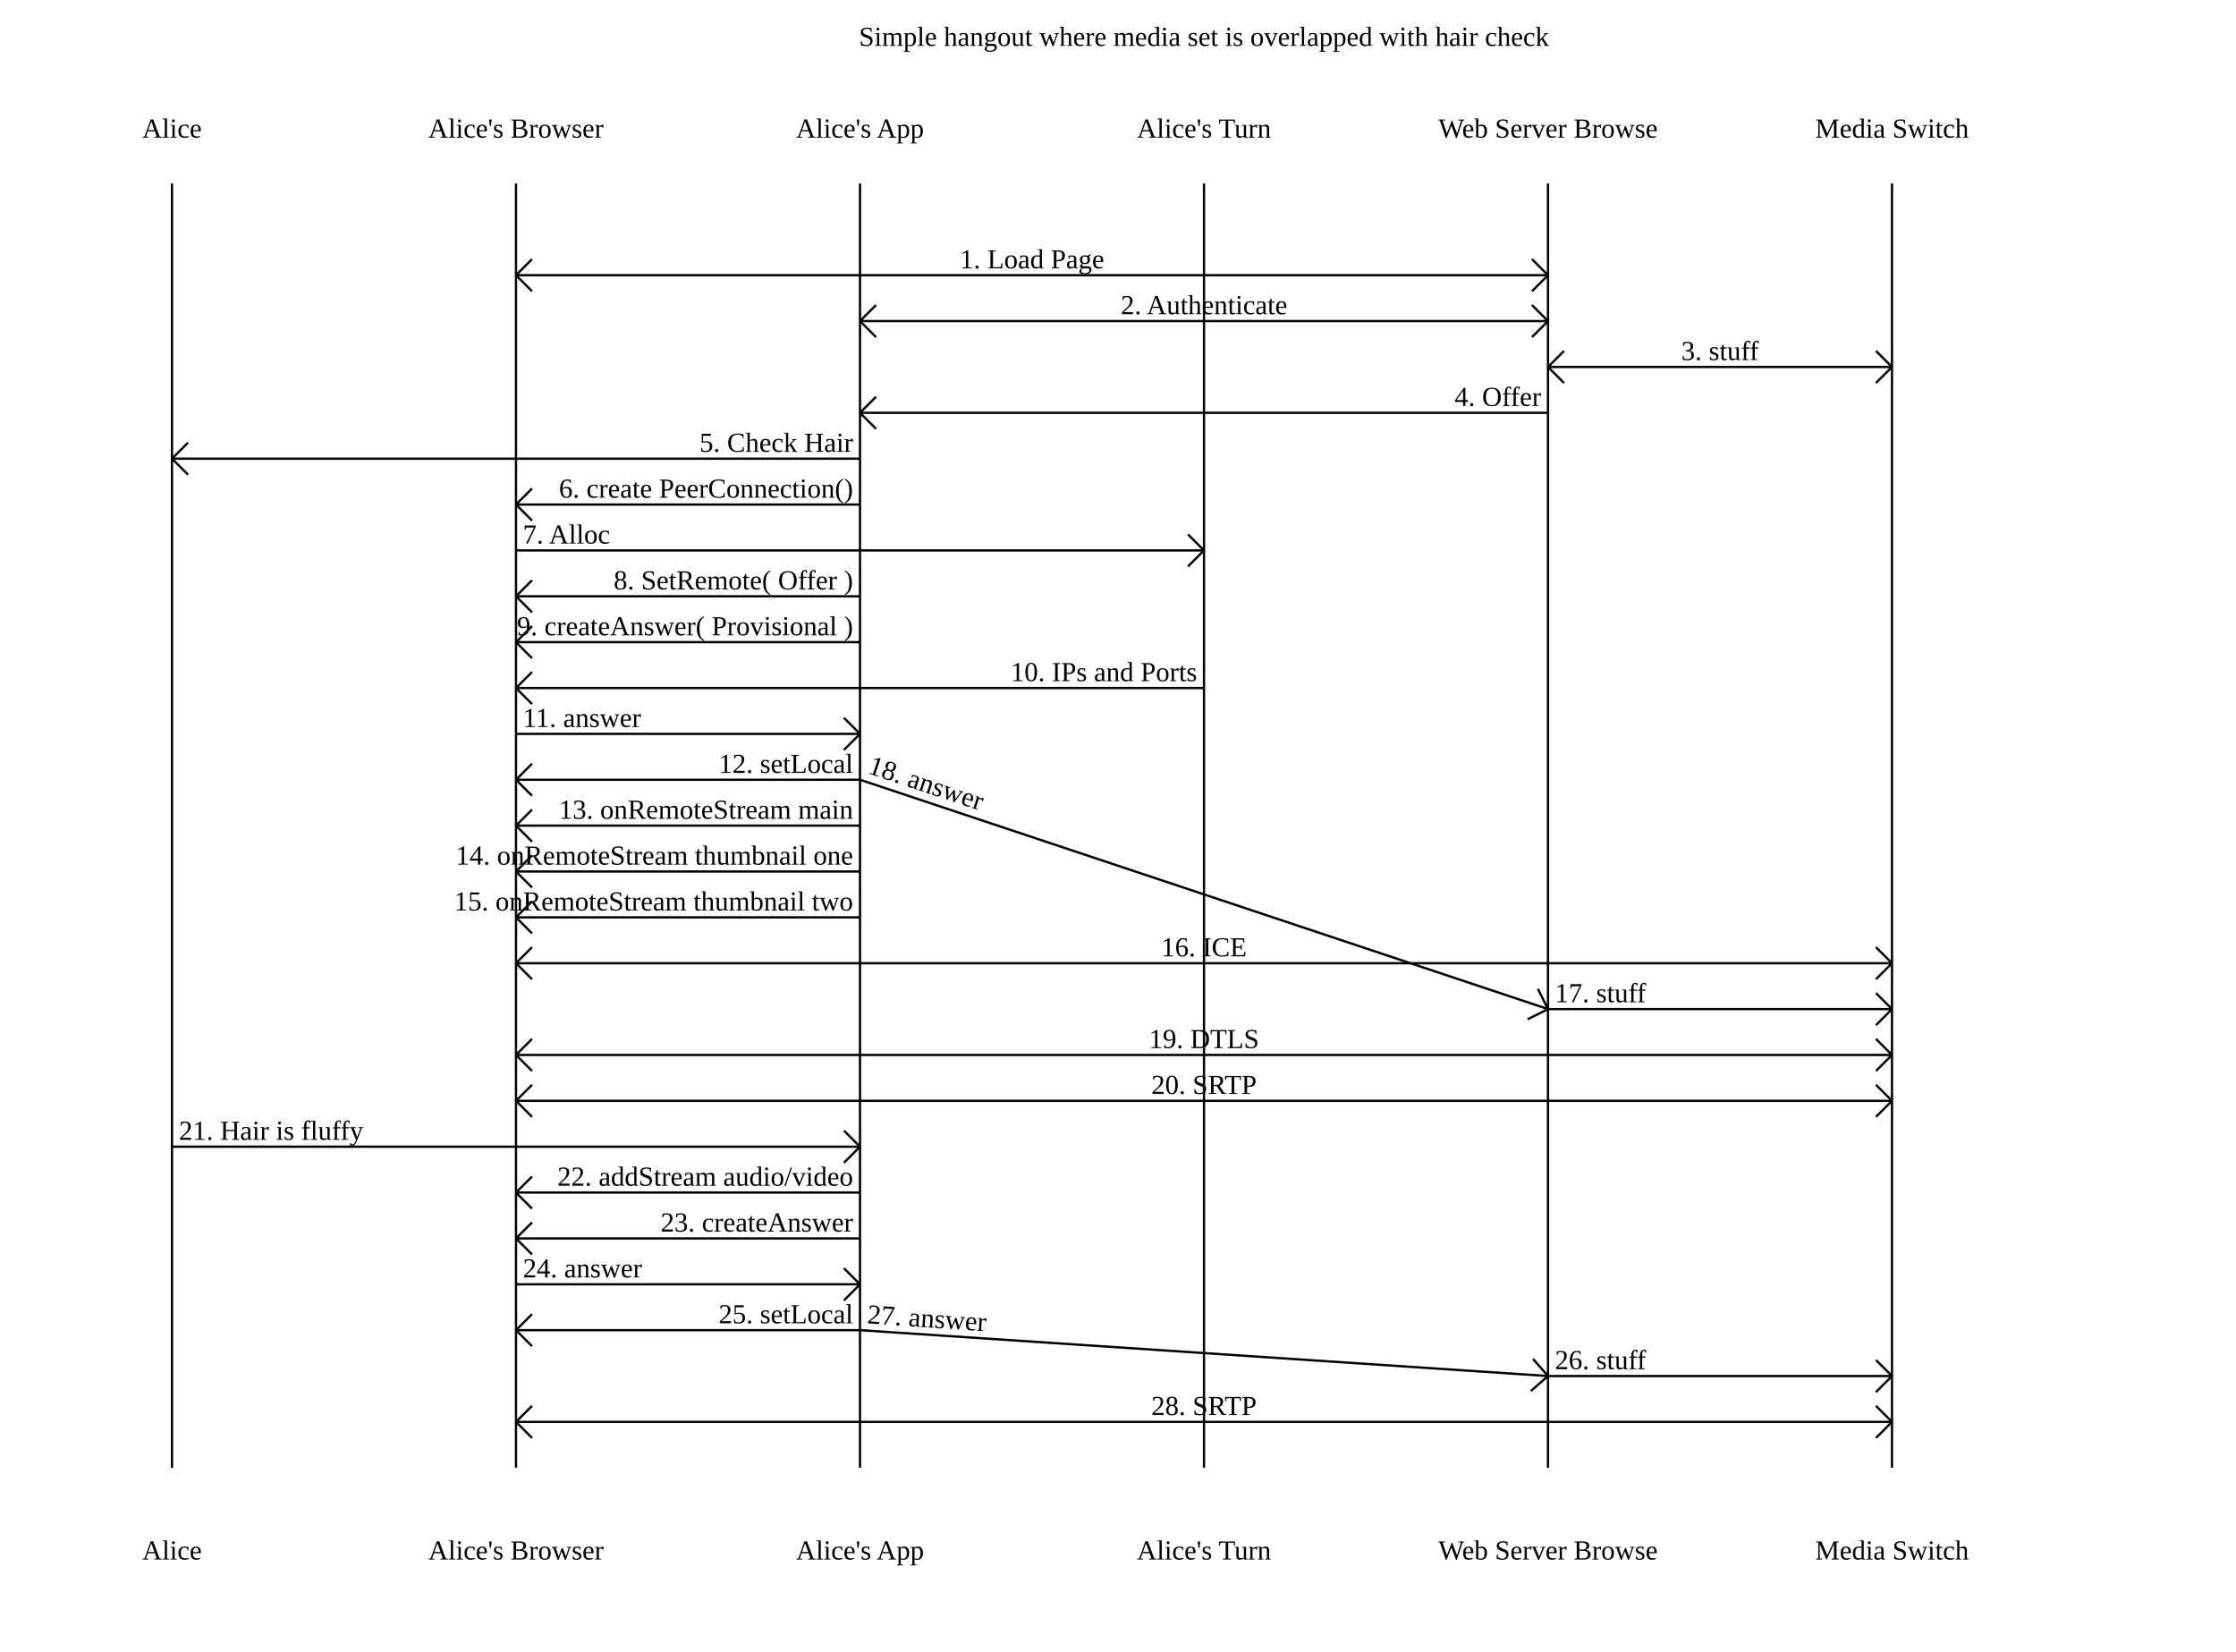
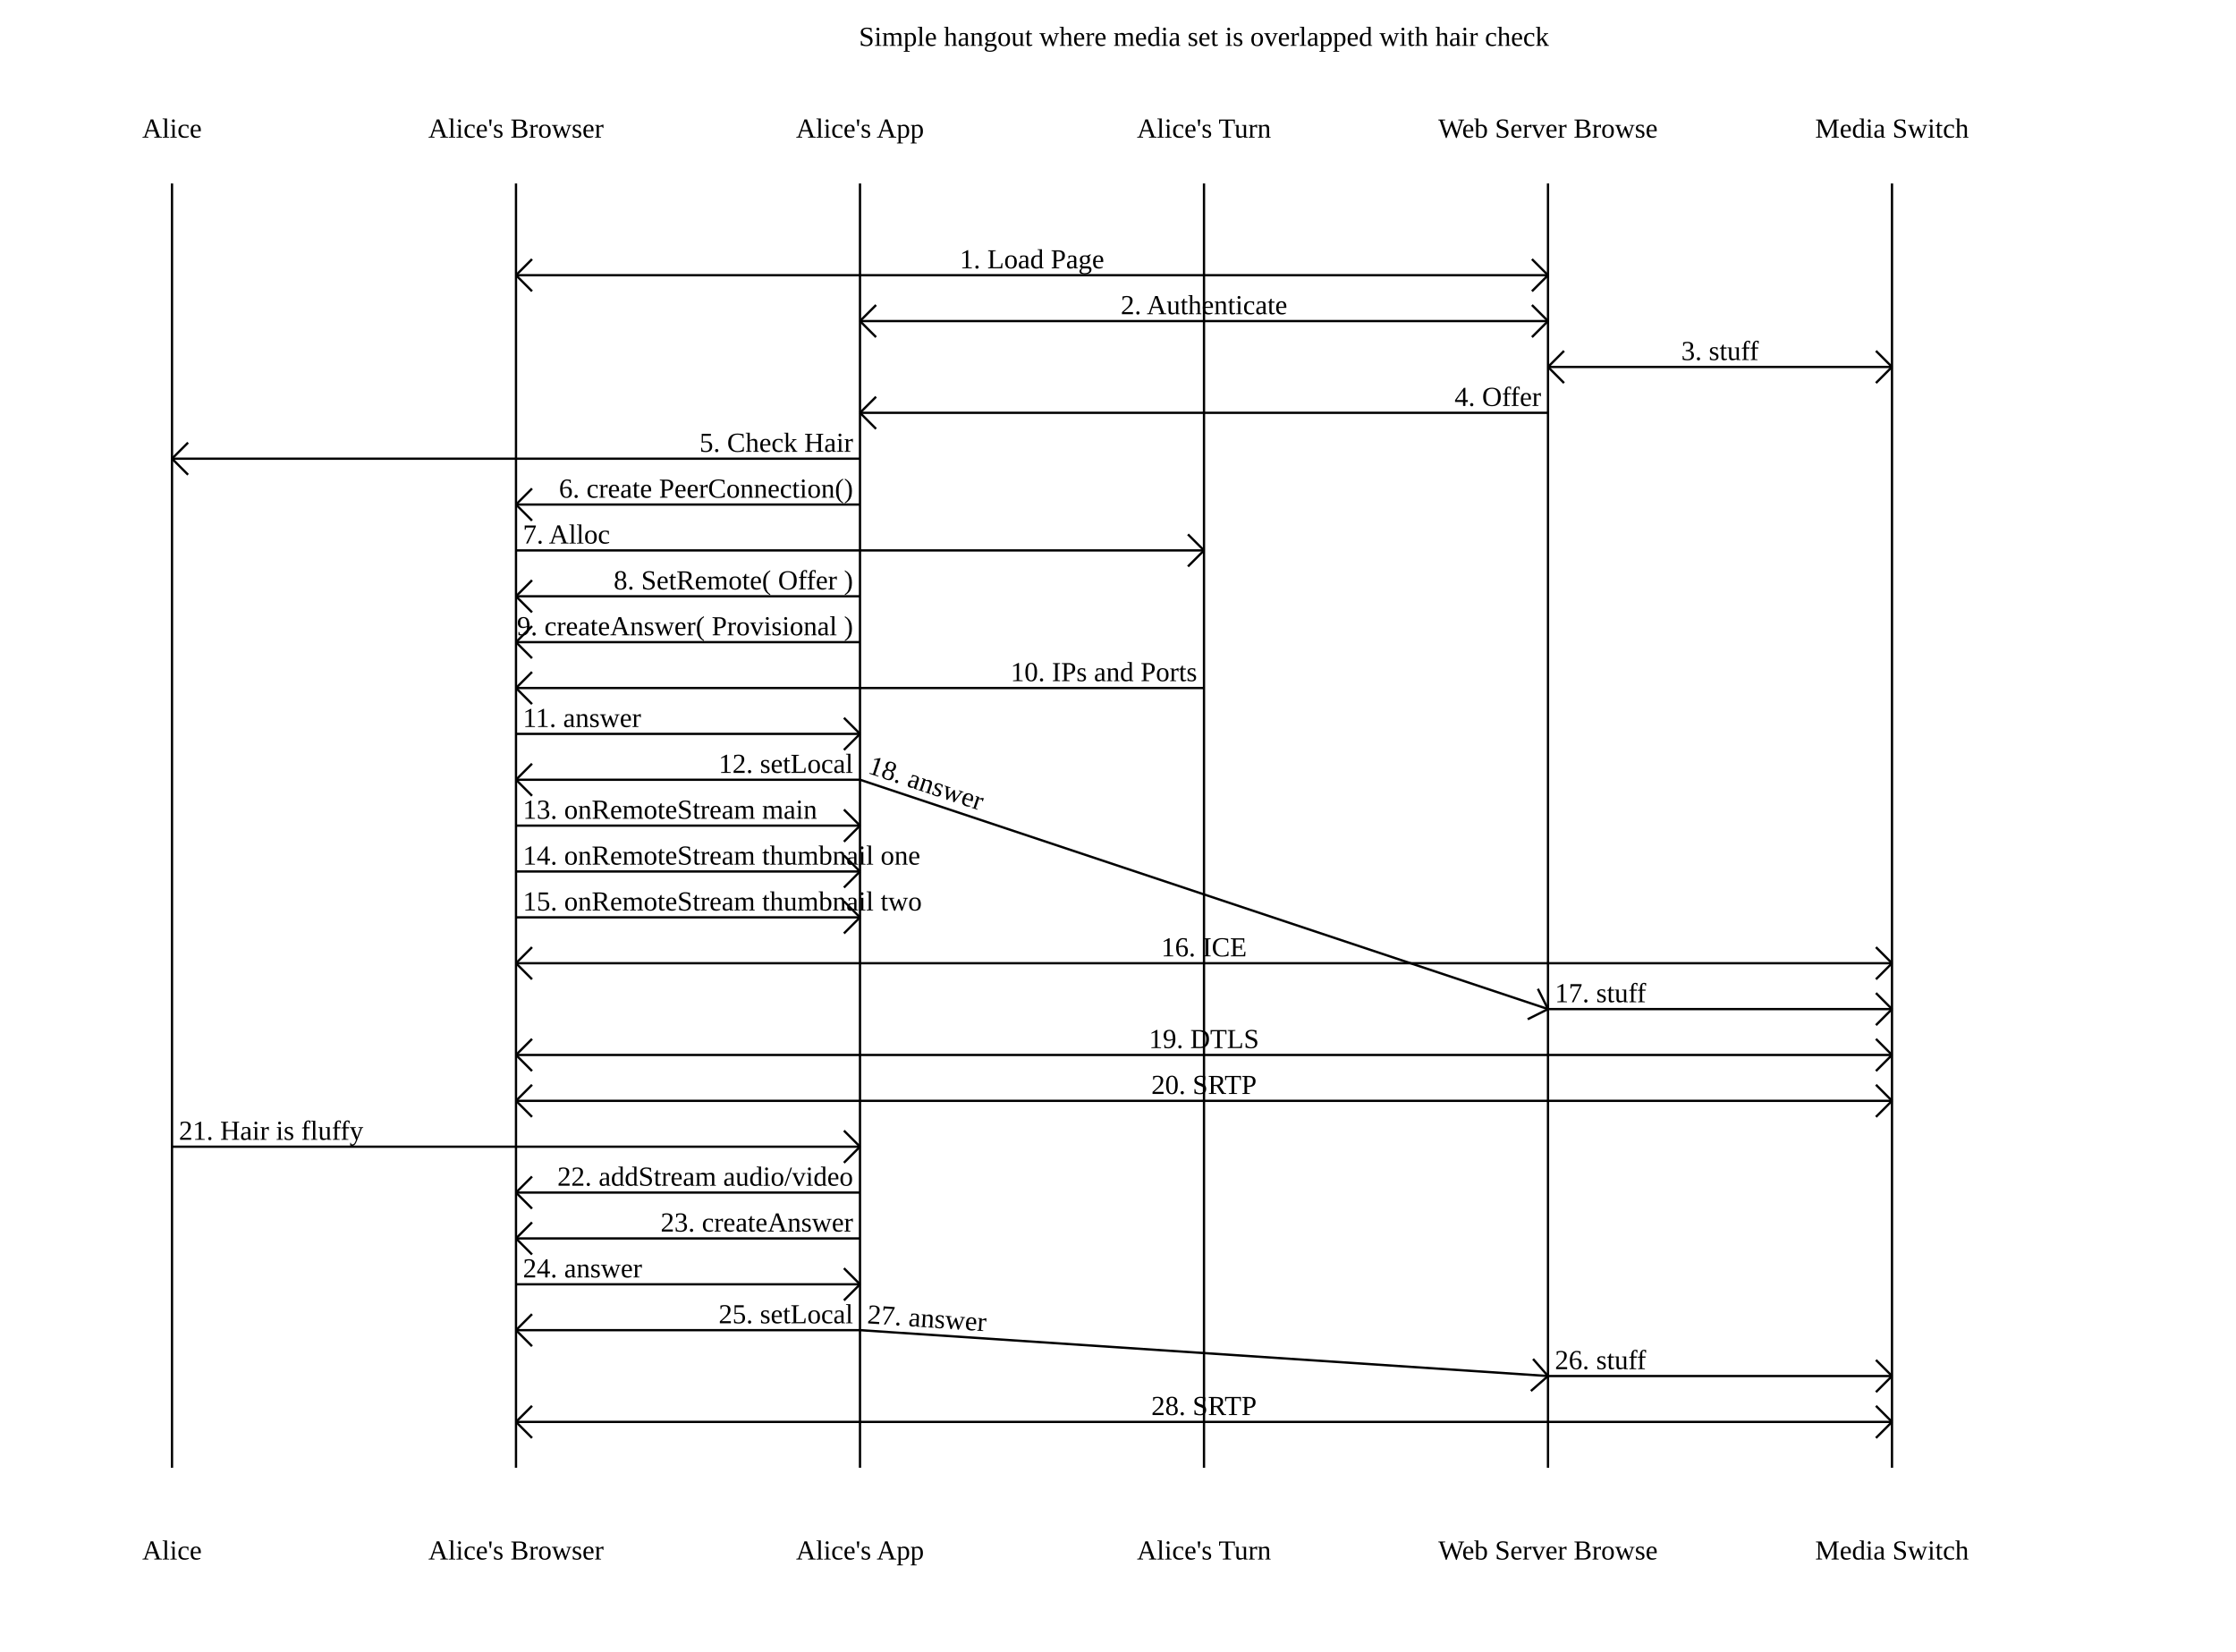
<svg xmlns="http://www.w3.org/2000/svg" baseProfile="full" width="975" height="720">
  <text x="525" y="20" text-anchor="middle">Simple hangout where media set is overlapped with hair check</text>
  <text x="75" y="60" text-anchor="middle">Alice</text>
  <line x1="75" y1="80" x2="75" y2="640" width="1" stroke="black" />
  <text x="75" y="680" text-anchor="middle">Alice</text>
  <text x="225" y="60" text-anchor="middle">Alice's Browser</text>
  <line x1="225" y1="80" x2="225" y2="640" width="1" stroke="black" />
  <text x="225" y="680" text-anchor="middle">Alice's Browser</text>
  <text x="375" y="60" text-anchor="middle">Alice's App</text>
  <line x1="375" y1="80" x2="375" y2="640" width="1" stroke="black" />
  <text x="375" y="680" text-anchor="middle">Alice's App</text>
  <text x="525" y="60" text-anchor="middle">Alice's Turn</text>
  <line x1="525" y1="80" x2="525" y2="640" width="1" stroke="black" />
  <text x="525" y="680" text-anchor="middle">Alice's Turn</text>
  <text x="675" y="60" text-anchor="middle">Web Server Browse</text>
  <line x1="675" y1="80" x2="675" y2="640" width="1" stroke="black" />
  <text x="675" y="680" text-anchor="middle">Web Server Browse</text>
  <text x="825" y="60" text-anchor="middle">Media Switch</text>
  <line x1="825" y1="80" x2="825" y2="640" width="1" stroke="black" />
  <text x="825" y="680" text-anchor="middle">Media Switch</text>
  <line x1="225" y1="120" x2="675" y2="120" width="1" stroke="black" />
  <line x1="675" y1="120" x2="668" y2="113" transform="rotate(0, 675, 120)" width="1" stroke="black" />
  <line x1="675" y1="120" x2="668" y2="127" transform="rotate(0, 675, 120)" width="1" stroke="black" />
  <line x1="225" y1="120" x2="232" y2="113" transform="rotate(0, 225, 120)" width="1" stroke="black" />
  <line x1="225" y1="120" x2="232" y2="127" transform="rotate(0, 225, 120)" width="1" stroke="black" />
  <text x="450" y="117" text-anchor="middle" transform="rotate(0, 450, 117)" fill="black">1. Load Page </text>
  <line x1="375" y1="140" x2="675" y2="140" width="1" stroke="black" />
  <line x1="675" y1="140" x2="668" y2="133" transform="rotate(0, 675, 140)" width="1" stroke="black" />
  <line x1="675" y1="140" x2="668" y2="147" transform="rotate(0, 675, 140)" width="1" stroke="black" />
  <line x1="375" y1="140" x2="382" y2="133" transform="rotate(0, 375, 140)" width="1" stroke="black" />
  <line x1="375" y1="140" x2="382" y2="147" transform="rotate(0, 375, 140)" width="1" stroke="black" />
  <text x="525" y="137" text-anchor="middle" transform="rotate(0, 525, 137)" fill="black">2. Authenticate</text>
  <line x1="675" y1="160" x2="825" y2="160" width="1" stroke="black" />
  <line x1="825" y1="160" x2="818" y2="153" transform="rotate(0, 825, 160)" width="1" stroke="black" />
  <line x1="825" y1="160" x2="818" y2="167" transform="rotate(0, 825, 160)" width="1" stroke="black" />
  <line x1="675" y1="160" x2="682" y2="153" transform="rotate(0, 675, 160)" width="1" stroke="black" />
  <line x1="675" y1="160" x2="682" y2="167" transform="rotate(0, 675, 160)" width="1" stroke="black" />
  <text x="750" y="157" text-anchor="middle" transform="rotate(0, 750, 157)" fill="black">3. stuff</text>
  <line x1="675" y1="180" x2="375" y2="180" width="1" stroke="black" />
  <line x1="375" y1="180" x2="382" y2="173" transform="rotate(0, 375, 180)" width="1" stroke="black" />
  <line x1="375" y1="180" x2="382" y2="187" transform="rotate(0, 375, 180)" width="1" stroke="black" />
  <text x="672" y="177" text-anchor="end" transform="rotate(0, 672, 177)" fill="black">4. Offer </text>
  <line x1="375" y1="200" x2="75" y2="200" width="1" stroke="black" />
  <line x1="75" y1="200" x2="82" y2="193" transform="rotate(0, 75, 200)" width="1" stroke="black" />
  <line x1="75" y1="200" x2="82" y2="207" transform="rotate(0, 75, 200)" width="1" stroke="black" />
  <text x="372" y="197" text-anchor="end" transform="rotate(0, 372, 197)" fill="black">5. Check Hair</text>
  <line x1="375" y1="220" x2="225" y2="220" width="1" stroke="black" />
  <line x1="225" y1="220" x2="232" y2="213" transform="rotate(0, 225, 220)" width="1" stroke="black" />
  <line x1="225" y1="220" x2="232" y2="227" transform="rotate(0, 225, 220)" width="1" stroke="black" />
  <text x="372" y="217" text-anchor="end" transform="rotate(0, 372, 217)" fill="black">6. create PeerConnection()</text>
  <line x1="225" y1="240" x2="525" y2="240" width="1" stroke="black" />
  <line x1="525" y1="240" x2="518" y2="233" transform="rotate(0, 525, 240)" width="1" stroke="black" />
  <line x1="525" y1="240" x2="518" y2="247" transform="rotate(0, 525, 240)" width="1" stroke="black" />
  <text x="228" y="237" text-anchor="start" transform="rotate(0, 228, 237)" fill="black">7. Alloc</text>
  <line x1="375" y1="260" x2="225" y2="260" width="1" stroke="black" />
  <line x1="225" y1="260" x2="232" y2="253" transform="rotate(0, 225, 260)" width="1" stroke="black" />
  <line x1="225" y1="260" x2="232" y2="267" transform="rotate(0, 225, 260)" width="1" stroke="black" />
  <text x="372" y="257" text-anchor="end" transform="rotate(0, 372, 257)" fill="black">8. SetRemote( Offer ) </text>
  <line x1="375" y1="280" x2="225" y2="280" width="1" stroke="black" />
  <line x1="225" y1="280" x2="232" y2="273" transform="rotate(0, 225, 280)" width="1" stroke="black" />
  <line x1="225" y1="280" x2="232" y2="287" transform="rotate(0, 225, 280)" width="1" stroke="black" />
  <text x="372" y="277" text-anchor="end" transform="rotate(0, 372, 277)" fill="black">9. createAnswer(  Provisional )</text>
  <line x1="525" y1="300" x2="225" y2="300" width="1" stroke="black" />
  <line x1="225" y1="300" x2="232" y2="293" transform="rotate(0, 225, 300)" width="1" stroke="black" />
  <line x1="225" y1="300" x2="232" y2="307" transform="rotate(0, 225, 300)" width="1" stroke="black" />
  <text x="522" y="297" text-anchor="end" transform="rotate(0, 522, 297)" fill="black">10. IPs and Ports</text>
  <line x1="225" y1="320" x2="375" y2="320" width="1" stroke="black" />
  <line x1="375" y1="320" x2="368" y2="313" transform="rotate(0, 375, 320)" width="1" stroke="black" />
  <line x1="375" y1="320" x2="368" y2="327" transform="rotate(0, 375, 320)" width="1" stroke="black" />
  <text x="228" y="317" text-anchor="start" transform="rotate(0, 228, 317)" fill="black">11. answer </text>
  <line x1="375" y1="340" x2="225" y2="340" width="1" stroke="black" />
  <line x1="225" y1="340" x2="232" y2="333" transform="rotate(0, 225, 340)" width="1" stroke="black" />
  <line x1="225" y1="340" x2="232" y2="347" transform="rotate(0, 225, 340)" width="1" stroke="black" />
  <text x="372" y="337" text-anchor="end" transform="rotate(0, 372, 337)" fill="black">12. setLocal</text>
-   <line x1="375" y1="360" x2="225" y2="360" width="1" stroke="black" />
-   <line x1="225" y1="360" x2="232" y2="353" transform="rotate(0, 225, 360)" width="1" stroke="black" />
-   <line x1="225" y1="360" x2="232" y2="367" transform="rotate(0, 225, 360)" width="1" stroke="black" />
-   <text x="372" y="357" text-anchor="end" transform="rotate(0, 372, 357)" fill="black">13. onRemoteStream main</text>
-   <line x1="375" y1="380" x2="225" y2="380" width="1" stroke="black" />
-   <line x1="225" y1="380" x2="232" y2="373" transform="rotate(0, 225, 380)" width="1" stroke="black" />
-   <line x1="225" y1="380" x2="232" y2="387" transform="rotate(0, 225, 380)" width="1" stroke="black" />
-   <text x="372" y="377" text-anchor="end" transform="rotate(0, 372, 377)" fill="black">14. onRemoteStream thumbnail one</text>
-   <line x1="375" y1="400" x2="225" y2="400" width="1" stroke="black" />
-   <line x1="225" y1="400" x2="232" y2="393" transform="rotate(0, 225, 400)" width="1" stroke="black" />
-   <line x1="225" y1="400" x2="232" y2="407" transform="rotate(0, 225, 400)" width="1" stroke="black" />
-   <text x="372" y="397" text-anchor="end" transform="rotate(0, 372, 397)" fill="black">15. onRemoteStream thumbnail two</text>
+   <line x1="225" y1="360" x2="375" y2="360" width="1" stroke="black" />
+   <line x1="375" y1="360" x2="368" y2="353" transform="rotate(0, 375, 360)" width="1" stroke="black" />
+   <line x1="375" y1="360" x2="368" y2="367" transform="rotate(0, 375, 360)" width="1" stroke="black" />
+   <text x="228" y="357" text-anchor="start" transform="rotate(0, 228, 357)" fill="black">13. onRemoteStream main</text>
+   <line x1="225" y1="380" x2="375" y2="380" width="1" stroke="black" />
+   <line x1="375" y1="380" x2="368" y2="373" transform="rotate(0, 375, 380)" width="1" stroke="black" />
+   <line x1="375" y1="380" x2="368" y2="387" transform="rotate(0, 375, 380)" width="1" stroke="black" />
+   <text x="228" y="377" text-anchor="start" transform="rotate(0, 228, 377)" fill="black">14. onRemoteStream thumbnail one</text>
+   <line x1="225" y1="400" x2="375" y2="400" width="1" stroke="black" />
+   <line x1="375" y1="400" x2="368" y2="393" transform="rotate(0, 375, 400)" width="1" stroke="black" />
+   <line x1="375" y1="400" x2="368" y2="407" transform="rotate(0, 375, 400)" width="1" stroke="black" />
+   <text x="228" y="397" text-anchor="start" transform="rotate(0, 228, 397)" fill="black">15. onRemoteStream thumbnail two</text>
  <line x1="225" y1="420" x2="825" y2="420" width="1" stroke="black" />
  <line x1="825" y1="420" x2="818" y2="413" transform="rotate(0, 825, 420)" width="1" stroke="black" />
  <line x1="825" y1="420" x2="818" y2="427" transform="rotate(0, 825, 420)" width="1" stroke="black" />
  <line x1="225" y1="420" x2="232" y2="413" transform="rotate(0, 225, 420)" width="1" stroke="black" />
  <line x1="225" y1="420" x2="232" y2="427" transform="rotate(0, 225, 420)" width="1" stroke="black" />
  <text x="525" y="417" text-anchor="middle" transform="rotate(0, 525, 417)" fill="black">16. ICE</text>
  <line x1="675" y1="440" x2="825" y2="440" width="1" stroke="black" />
  <line x1="825" y1="440" x2="818" y2="433" transform="rotate(0, 825, 440)" width="1" stroke="black" />
  <line x1="825" y1="440" x2="818" y2="447" transform="rotate(0, 825, 440)" width="1" stroke="black" />
  <text x="678" y="437" text-anchor="start" transform="rotate(0, 678, 437)" fill="black">17. stuff</text>
  <line x1="375" y1="340" x2="675" y2="440" width="1" stroke="black" />
  <line x1="675" y1="440" x2="668" y2="433" transform="rotate(18.4443, 675, 440)" width="1" stroke="black" />
  <line x1="675" y1="440" x2="668" y2="447" transform="rotate(18.4443, 675, 440)" width="1" stroke="black" />
  <text x="378" y="337" text-anchor="start" transform="rotate(18.4443, 378, 337)" fill="black">18. answer </text>
  <line x1="225" y1="460" x2="825" y2="460" width="1" stroke="black" />
  <line x1="825" y1="460" x2="818" y2="453" transform="rotate(0, 825, 460)" width="1" stroke="black" />
  <line x1="825" y1="460" x2="818" y2="467" transform="rotate(0, 825, 460)" width="1" stroke="black" />
  <line x1="225" y1="460" x2="232" y2="453" transform="rotate(0, 225, 460)" width="1" stroke="black" />
  <line x1="225" y1="460" x2="232" y2="467" transform="rotate(0, 225, 460)" width="1" stroke="black" />
  <text x="525" y="457" text-anchor="middle" transform="rotate(0, 525, 457)" fill="black">19. DTLS</text>
  <line x1="225" y1="480" x2="825" y2="480" width="1" stroke="black" />
  <line x1="825" y1="480" x2="818" y2="473" transform="rotate(0, 825, 480)" width="1" stroke="black" />
  <line x1="825" y1="480" x2="818" y2="487" transform="rotate(0, 825, 480)" width="1" stroke="black" />
  <line x1="225" y1="480" x2="232" y2="473" transform="rotate(0, 225, 480)" width="1" stroke="black" />
  <line x1="225" y1="480" x2="232" y2="487" transform="rotate(0, 225, 480)" width="1" stroke="black" />
  <text x="525" y="477" text-anchor="middle" transform="rotate(0, 525, 477)" fill="black">20. SRTP</text>
  <line x1="75" y1="500" x2="375" y2="500" width="1" stroke="black" />
  <line x1="375" y1="500" x2="368" y2="493" transform="rotate(0, 375, 500)" width="1" stroke="black" />
  <line x1="375" y1="500" x2="368" y2="507" transform="rotate(0, 375, 500)" width="1" stroke="black" />
  <text x="78" y="497" text-anchor="start" transform="rotate(0, 78, 497)" fill="black">21. Hair is fluffy </text>
  <line x1="375" y1="520" x2="225" y2="520" width="1" stroke="black" />
  <line x1="225" y1="520" x2="232" y2="513" transform="rotate(0, 225, 520)" width="1" stroke="black" />
  <line x1="225" y1="520" x2="232" y2="527" transform="rotate(0, 225, 520)" width="1" stroke="black" />
  <text x="372" y="517" text-anchor="end" transform="rotate(0, 372, 517)" fill="black">22. addStream audio/video</text>
  <line x1="375" y1="540" x2="225" y2="540" width="1" stroke="black" />
  <line x1="225" y1="540" x2="232" y2="533" transform="rotate(0, 225, 540)" width="1" stroke="black" />
  <line x1="225" y1="540" x2="232" y2="547" transform="rotate(0, 225, 540)" width="1" stroke="black" />
  <text x="372" y="537" text-anchor="end" transform="rotate(0, 372, 537)" fill="black">23. createAnswer</text>
  <line x1="225" y1="560" x2="375" y2="560" width="1" stroke="black" />
  <line x1="375" y1="560" x2="368" y2="553" transform="rotate(0, 375, 560)" width="1" stroke="black" />
  <line x1="375" y1="560" x2="368" y2="567" transform="rotate(0, 375, 560)" width="1" stroke="black" />
  <text x="228" y="557" text-anchor="start" transform="rotate(0, 228, 557)" fill="black">24. answer</text>
  <line x1="375" y1="580" x2="225" y2="580" width="1" stroke="black" />
  <line x1="225" y1="580" x2="232" y2="573" transform="rotate(0, 225, 580)" width="1" stroke="black" />
  <line x1="225" y1="580" x2="232" y2="587" transform="rotate(0, 225, 580)" width="1" stroke="black" />
  <text x="372" y="577" text-anchor="end" transform="rotate(0, 372, 577)" fill="black">25. setLocal</text>
  <line x1="675" y1="600" x2="825" y2="600" width="1" stroke="black" />
  <line x1="825" y1="600" x2="818" y2="593" transform="rotate(0, 825, 600)" width="1" stroke="black" />
  <line x1="825" y1="600" x2="818" y2="607" transform="rotate(0, 825, 600)" width="1" stroke="black" />
  <text x="678" y="597" text-anchor="start" transform="rotate(0, 678, 597)" fill="black">26. stuff</text>
  <line x1="375" y1="580" x2="675" y2="600" width="1" stroke="black" />
  <line x1="675" y1="600" x2="668" y2="593" transform="rotate(3.816009, 675, 600)" width="1" stroke="black" />
  <line x1="675" y1="600" x2="668" y2="607" transform="rotate(3.816009, 675, 600)" width="1" stroke="black" />
  <text x="378" y="577" text-anchor="start" transform="rotate(3.816009, 378, 577)" fill="black">27. answer </text>
  <line x1="225" y1="620" x2="825" y2="620" width="1" stroke="black" />
  <line x1="825" y1="620" x2="818" y2="613" transform="rotate(0, 825, 620)" width="1" stroke="black" />
  <line x1="825" y1="620" x2="818" y2="627" transform="rotate(0, 825, 620)" width="1" stroke="black" />
  <line x1="225" y1="620" x2="232" y2="613" transform="rotate(0, 225, 620)" width="1" stroke="black" />
  <line x1="225" y1="620" x2="232" y2="627" transform="rotate(0, 225, 620)" width="1" stroke="black" />
  <text x="525" y="617" text-anchor="middle" transform="rotate(0, 525, 617)" fill="black">28. SRTP</text>
</svg>
